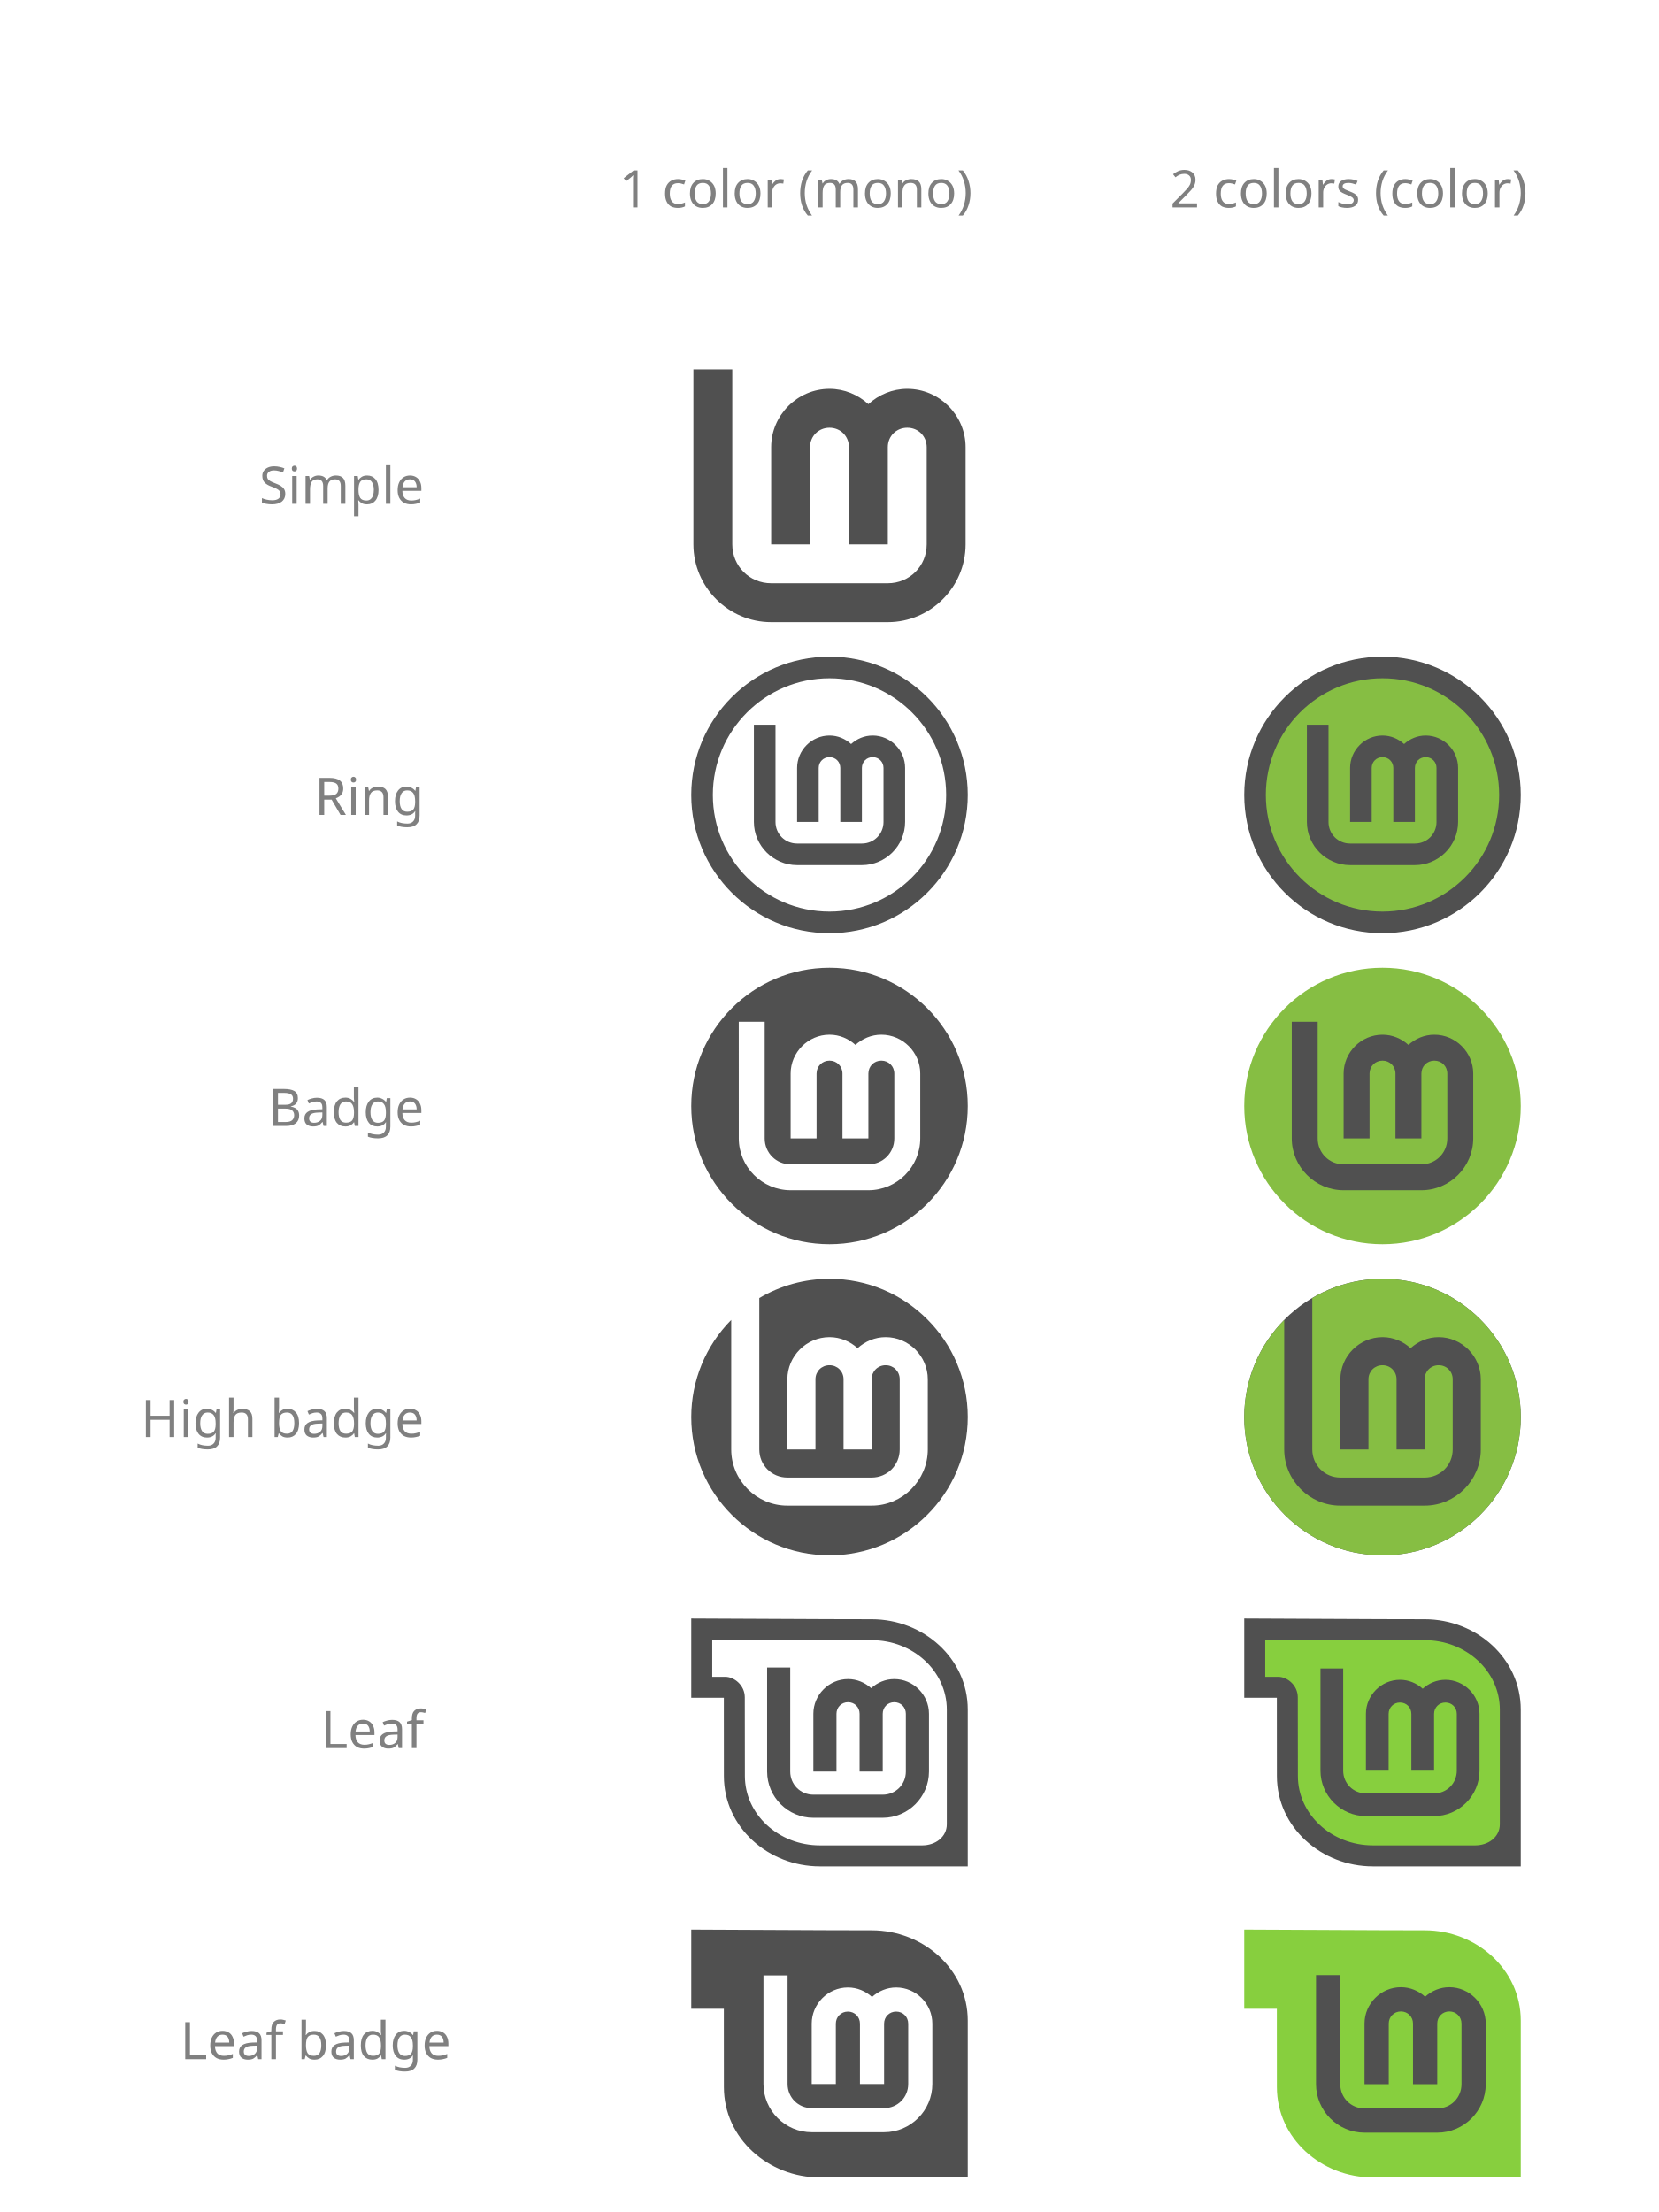
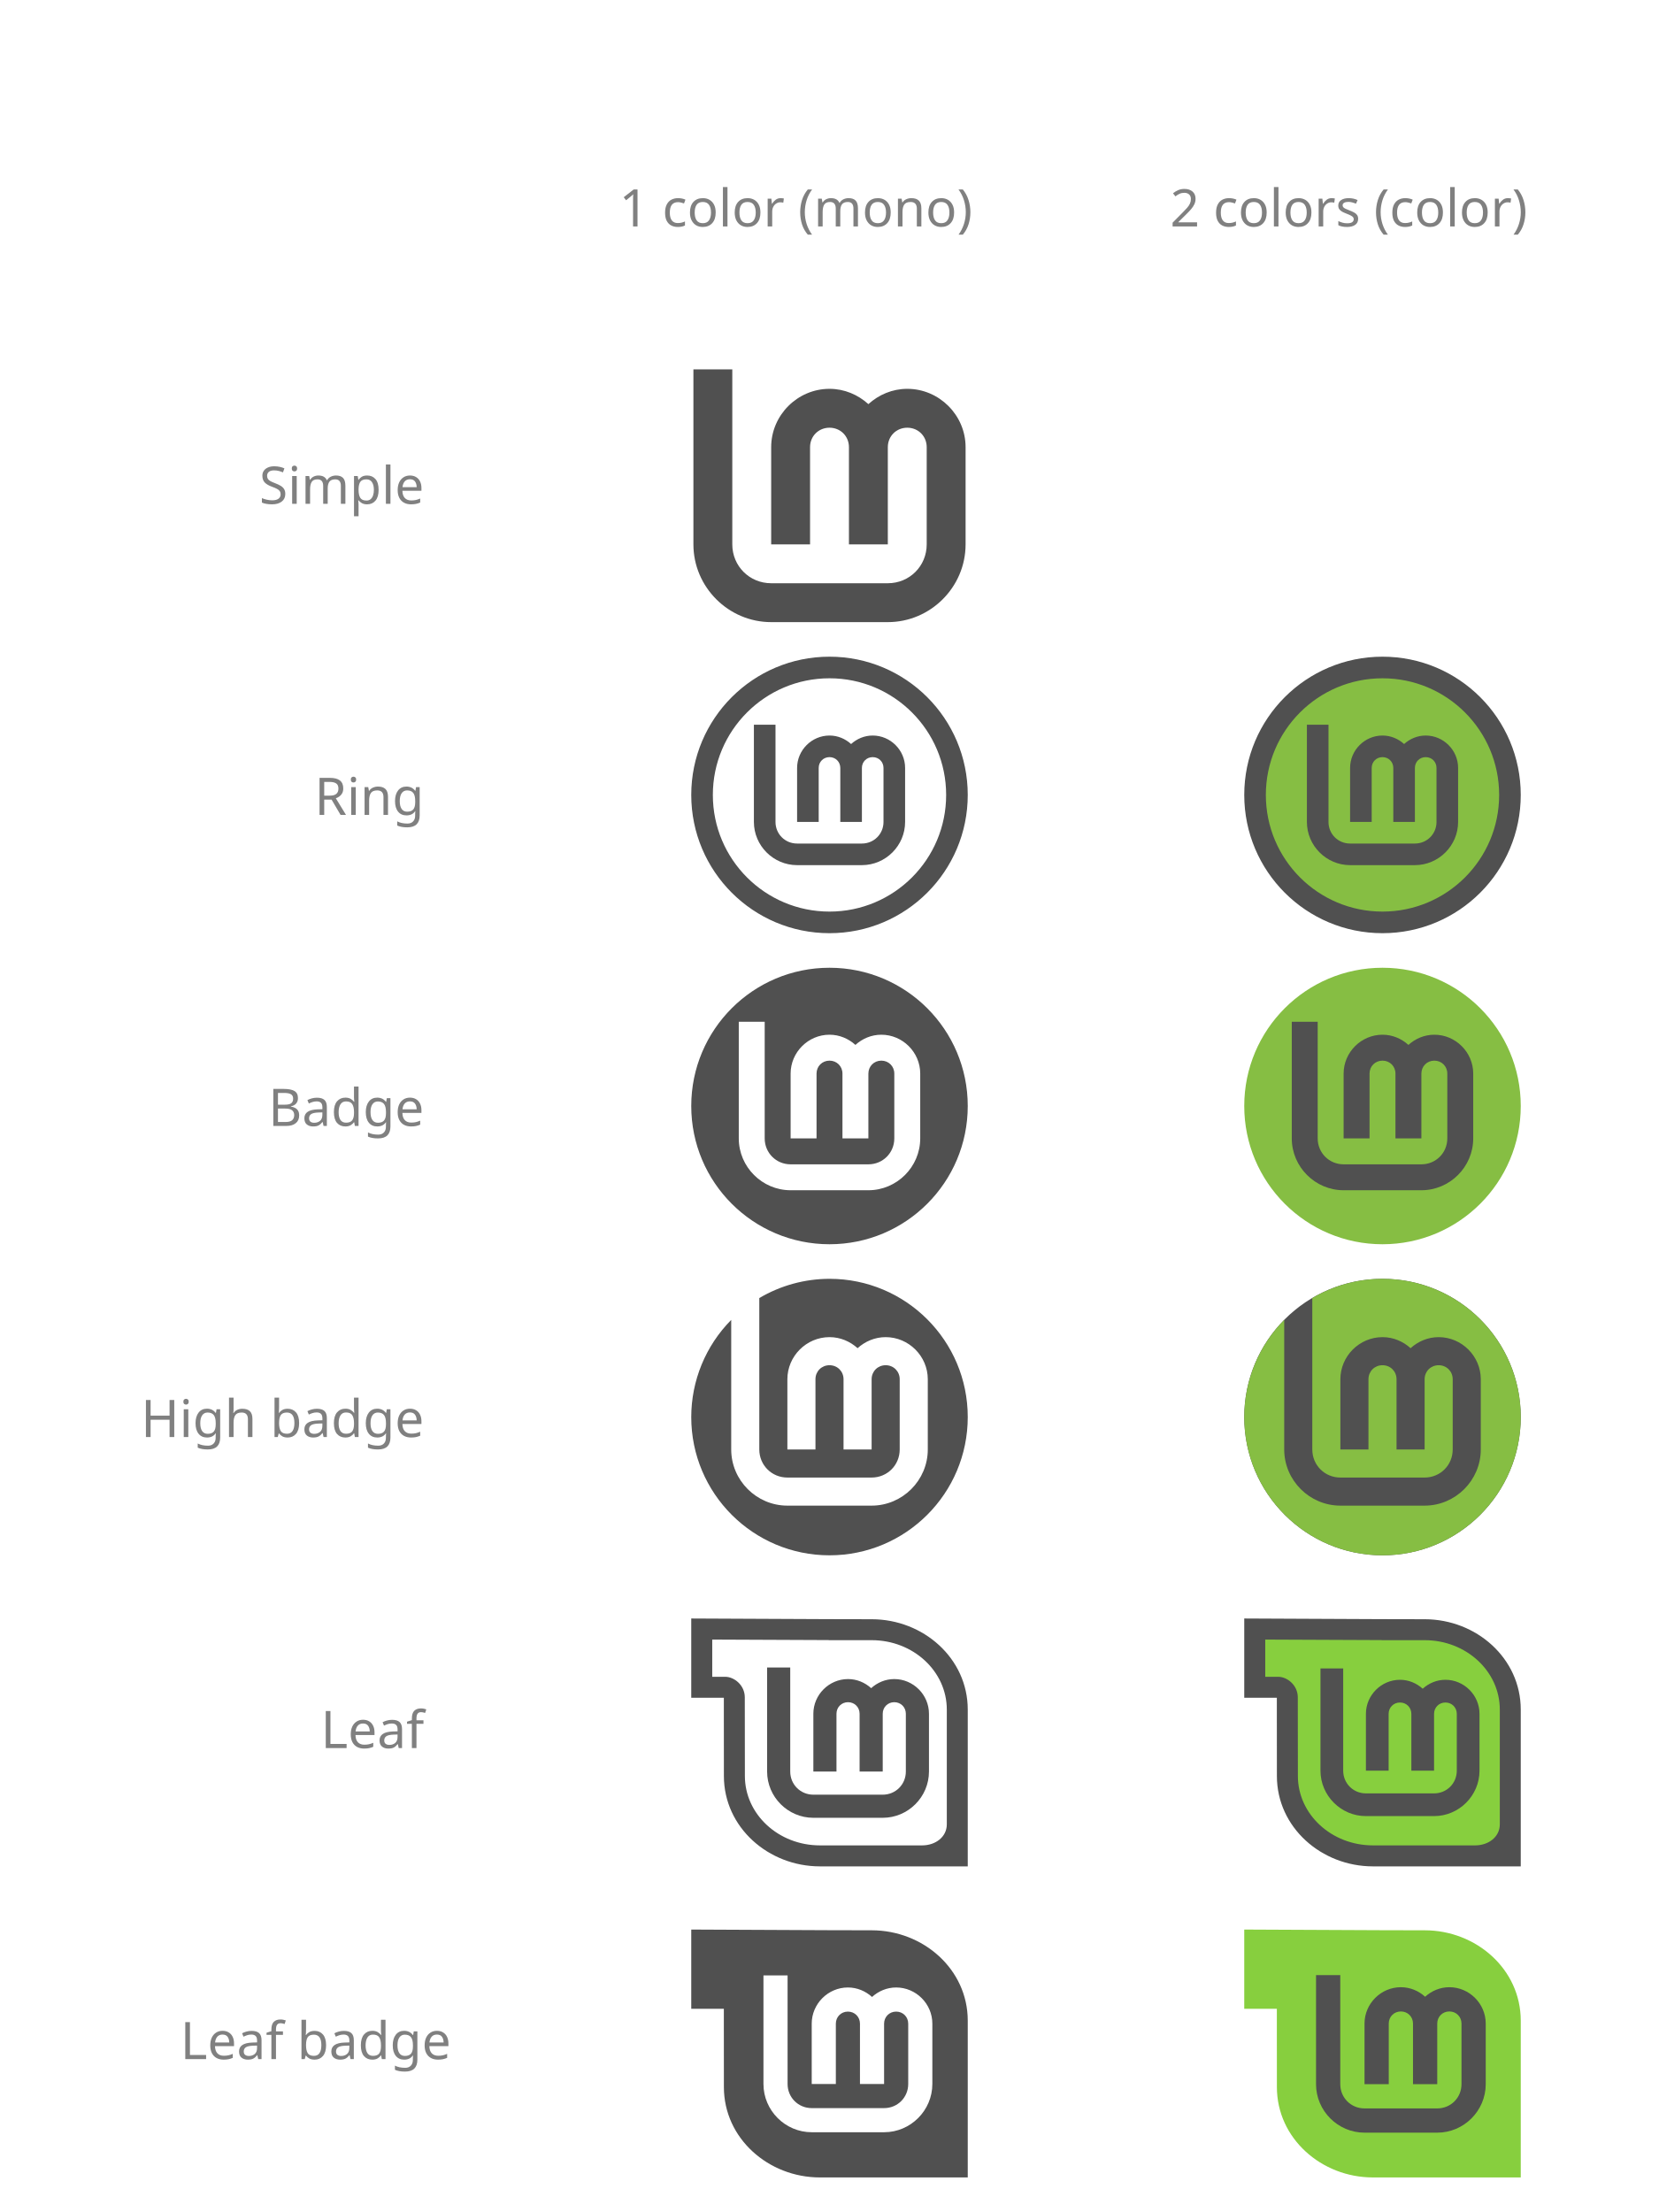
- <svg xmlns="http://www.w3.org/2000/svg" width="768" height="1024" viewBox="0 0 203.2 270.933" version="1.1" id="svg5">
+ <svg xmlns="http://www.w3.org/2000/svg" width="768" height="1024" viewBox="0 0 768 1024" version="1.1" id="svg5">
  <defs id="defs2" />
  <g id="layer1">
-     <text xml:space="preserve" style="font-size:6.35px;line-height:38.1px;font-family:sans-serif;text-align:end;text-anchor:end;stroke-width:0;stroke-miterlimit:4;stroke-dasharray:none;stroke:none;fill:#808080;fill-opacity:1" x="63.5" y="61.71" id="text23261">
-       <tspan id="tspan23259" style="fill:#808080;fill-opacity:1;stroke:none;stroke-width:0;stroke-miterlimit:4;stroke-dasharray:none;stroke-opacity:1" x="63.5" y="61.71">Simple</tspan>
-       <tspan style="fill:#808080;fill-opacity:1;stroke:none;stroke-width:0;stroke-miterlimit:4;stroke-dasharray:none;stroke-opacity:1" x="63.5" y="99.81" id="tspan23263">Ring</tspan>
-       <tspan style="fill:#808080;fill-opacity:1;stroke:none;stroke-width:0;stroke-miterlimit:4;stroke-dasharray:none;stroke-opacity:1" x="63.5" y="137.91" id="tspan23265">Badge</tspan>
-       <tspan style="fill:#808080;fill-opacity:1;stroke:none;stroke-width:0;stroke-miterlimit:4;stroke-dasharray:none;stroke-opacity:1" x="63.5" y="176.01" id="tspan23267">High badge</tspan>
-       <tspan style="fill:#808080;fill-opacity:1;stroke:none;stroke-width:0;stroke-miterlimit:4;stroke-dasharray:none;stroke-opacity:1" x="63.5" y="214.11" id="tspan23533">Leaf</tspan>
-       <tspan style="fill:#808080;fill-opacity:1;stroke:none;stroke-width:0;stroke-miterlimit:4;stroke-dasharray:none;stroke-opacity:1" x="63.5" y="252.21" id="tspan23535">Leaf badge</tspan>
+     <text xml:space="preserve" style="font-size:24px;line-height:144px;font-family:sans-serif;text-align:end;text-anchor:end;fill:#808080;fill-opacity:1;stroke:none;stroke-width:0;stroke-miterlimit:4;stroke-dasharray:none" x="240" y="233.235" id="text23261">
+       <tspan id="tspan23259" style="fill:#808080;fill-opacity:1;stroke:none;stroke-width:0;stroke-miterlimit:4;stroke-dasharray:none;stroke-opacity:1" x="240" y="233.235">Simple</tspan>
+       <tspan style="fill:#808080;fill-opacity:1;stroke:none;stroke-width:0;stroke-miterlimit:4;stroke-dasharray:none;stroke-opacity:1" x="240" y="377.235" id="tspan23263">Ring</tspan>
+       <tspan style="fill:#808080;fill-opacity:1;stroke:none;stroke-width:0;stroke-miterlimit:4;stroke-dasharray:none;stroke-opacity:1" x="240" y="521.235" id="tspan23265">Badge</tspan>
+       <tspan style="fill:#808080;fill-opacity:1;stroke:none;stroke-width:0;stroke-miterlimit:4;stroke-dasharray:none;stroke-opacity:1" x="240" y="665.235" id="tspan23267">High badge</tspan>
+       <tspan style="fill:#808080;fill-opacity:1;stroke:none;stroke-width:0;stroke-miterlimit:4;stroke-dasharray:none;stroke-opacity:1" x="240" y="809.235" id="tspan23533">Leaf</tspan>
+       <tspan style="fill:#808080;fill-opacity:1;stroke:none;stroke-width:0;stroke-miterlimit:4;stroke-dasharray:none;stroke-opacity:1" x="240" y="953.235" id="tspan23535">Leaf badge</tspan>
    </text>
-     <text xml:space="preserve" style="font-size:6.35px;line-height:1.25;font-family:sans-serif;text-align:center;text-anchor:middle;stroke-width:0;stroke-miterlimit:4;stroke-dasharray:none;stroke:none;fill:#808080;fill-opacity:1" x="101.6" y="25.4" id="text45348">
-       <tspan id="tspan45346" style="fill:#808080;fill-opacity:1;stroke:none;stroke-width:0;stroke-miterlimit:4;stroke-dasharray:none;stroke-opacity:1" x="101.6" y="25.4">1 color (mono)</tspan>
+     <text xml:space="preserve" style="font-size:24px;line-height:1.25;font-family:sans-serif;text-align:center;text-anchor:middle;fill:#808080;fill-opacity:1;stroke:none;stroke-width:0;stroke-miterlimit:4;stroke-dasharray:none" x="383.998" y="104.836" id="text45348">
+       <tspan id="tspan45346" style="fill:#808080;fill-opacity:1;stroke:none;stroke-width:0;stroke-miterlimit:4;stroke-dasharray:none;stroke-opacity:1" x="383.998" y="104.836">1 color (mono)</tspan>
    </text>
-     <text xml:space="preserve" style="font-size:6.35px;line-height:1.25;font-family:sans-serif;text-align:center;text-anchor:middle;stroke-width:0;stroke-miterlimit:4;stroke-dasharray:none;stroke:none;fill:#808080;fill-opacity:1" x="169.333" y="25.4" id="text50832">
-       <tspan id="tspan50830" style="fill:#808080;fill-opacity:1;stroke:none;stroke-width:0;stroke-miterlimit:4;stroke-dasharray:none;stroke-opacity:1" x="169.333" y="25.4">2 colors (color)</tspan>
+     <text xml:space="preserve" style="font-size:24px;line-height:1.25;font-family:sans-serif;text-align:center;text-anchor:middle;fill:#808080;fill-opacity:1;stroke:none;stroke-width:0;stroke-miterlimit:4;stroke-dasharray:none" x="639.993" y="104.836" id="text50832">
+       <tspan id="tspan50830" style="fill:#808080;fill-opacity:1;stroke:none;stroke-width:0;stroke-miterlimit:4;stroke-dasharray:none;stroke-opacity:1" x="639.993" y="104.836">2 colors (color)</tspan>
    </text>
-     <path style="color:#000000;fill:#505050;fill-opacity:1;stroke:none;stroke-width:0.265;-inkscape-stroke:none" d="m 84.931,45.244 v 21.431 c 0,5.232 4.293,9.525 9.525,9.525 h 14.288 c 5.232,0 9.525,-4.293 9.525,-9.525 v -11.906 c 0,-3.917 -3.227,-7.144 -7.144,-7.144 -1.83,0 -3.493,0.723 -4.763,1.873 -1.27,-1.15 -2.933,-1.873 -4.763,-1.873 -3.917,0 -7.144,3.227 -7.144,7.144 v 11.906 h 4.763 v -11.906 c 0,-1.343 1.038,-2.381 2.381,-2.381 1.343,0 2.381,1.038 2.381,2.381 v 11.906 h 4.763 v -11.906 c 0,-1.343 1.038,-2.381 2.381,-2.381 1.343,0 2.381,1.038 2.381,2.381 v 11.906 c 0,2.658 -2.104,4.763 -4.763,4.763 H 94.456 c -2.658,0 -4.763,-2.104 -4.763,-4.763 v -21.431 z" id="path4193" />
-     <g id="layer3" transform="matrix(0.1322917,0,0,0.1322917,144.1979,70.84219)">
-       <circle style="fill:#86be43;fill-opacity:1;stroke:#505050;stroke-width:20;stroke-miterlimit:4;stroke-dasharray:none;stroke-opacity:1" id="path32" cx="190" cy="200.5" r="118" />
-       <path style="color:#000000;fill:#505050;fill-opacity:1;stroke:none;stroke-width:1;-inkscape-stroke:none" d="m 120,135.5 v 90 c 0,21.973 18.027,40 40,40 h 60 c 21.973,0 40,-18.027 40,-40 v -50 c 0,-16.45 -13.55,-30 -30,-30 -7.685,0 -14.667,3.038 -20,7.866 -5.333,-4.829 -12.315,-7.866 -20,-7.866 -16.45,0 -30,13.55 -30,30 v 50 h 20 v -50 c 0,-5.641 4.359,-10 10,-10 5.641,0 10,4.359 10,10 v 50 h 20 v -50 c 0,-5.641 4.359,-10 10,-10 5.641,0 10,4.359 10,10 v 50 c 0,11.164 -8.836,20 -20,20 h -60 c -11.164,0 -20,-8.836 -20,-20 v -90 z" id="path4193-3" />
+     <path style="color:#000000;fill:#505050;fill-opacity:1;stroke:none;stroke-width:0.265;-inkscape-stroke:none" d="m 321,171 v 81 c 0,19.776 16.224,36 36,36 h 54 c 19.776,0 36,-16.224 36,-36 v -45 c 0,-14.805 -12.195,-27 -27,-27 -6.916,0 -13.2,2.734 -18,7.08 -4.8,-4.346 -11.084,-7.08 -18,-7.08 -14.805,0 -27,12.195 -27,27 v 45 h 18 v -45 c 0,-5.077 3.923,-9 9,-9 5.077,0 9,3.923 9,9 v 45 h 18 v -45 c 0,-5.077 3.923,-9 9,-9 5.077,0 9,3.923 9,9 v 45 c 0,10.048 -7.952,18 -18,18 h -54 c -10.048,0 -18,-7.952 -18,-18 v -81 z" id="path4193" />
+     <g id="layer3-6" transform="matrix(0.4999999,0,0,0.4999999,535,403.0004)" style="stroke-width:0.265">
+       <circle style="fill:#86be43;stroke:none;stroke-width:0;stroke-miterlimit:4;stroke-dasharray:none" id="path40" cx="210" cy="218" r="128" />
+       <path style="color:#000000;fill:#505050;stroke-width:0.318;-inkscape-stroke:none" d="m 126,140 v 108 c 0,26.367 21.632,48 48,48 h 72 c 26.367,0 48,-21.633 48,-48 v -60 c 0,-19.74 -16.26,-36 -36,-36 -9.222,0 -17.6,3.645 -24,9.439 -6.4,-5.794 -14.778,-9.439 -24,-9.439 -19.74,0 -36,16.26 -36,36 v 60 h 24 v -60 c 0,-6.77 5.23,-12 12,-12 6.77,0 12,5.23 12,12 v 60 h 24 v -60 c 0,-6.77 5.23,-12 12,-12 6.77,0 12,5.23 12,12 v 60 c 0,13.397 -10.603,24 -24,24 h -72 c -13.397,0 -24,-10.603 -24,-24 v -108 z" id="path4193-7" />
    </g>
-     <g id="layer3-6" transform="matrix(0.1322917,0,0,0.1322917,141.5521,106.6271)">
-       <circle style="fill:#86be43;stroke:none;stroke-width:0;stroke-miterlimit:4;stroke-dasharray:none" id="path40" cx="210" cy="218" r="128" />
-       <path style="color:#000000;fill:#505050;stroke-width:1.2;-inkscape-stroke:none" d="m 126,140 v 108 c 0,26.367 21.632,48 48,48 h 72 c 26.367,0 48,-21.633 48,-48 v -60 c 0,-19.74 -16.26,-36 -36,-36 -9.222,0 -17.6,3.645 -24,9.439 -6.4,-5.794 -14.778,-9.439 -24,-9.439 -19.74,0 -36,16.26 -36,36 v 60 h 24 v -60 c 0,-6.77 5.23,-12 12,-12 6.77,0 12,5.23 12,12 v 60 h 24 v -60 c 0,-6.77 5.23,-12 12,-12 6.77,0 12,5.23 12,12 v 60 c 0,13.397 -10.603,24 -24,24 h -72 c -13.397,0 -24,-10.603 -24,-24 v -108 z" id="path4193-7" />
-     </g>
-     <g id="g987" transform="matrix(0.3195537,0,0,0.3195537,166.8979,111.6748)" style="stroke-width:0.375">
-       <g transform="matrix(0.5405418,0,0,0.5405418,-308.3569,3.60485)" id="g4824-3-4-8" style="stroke-width:0.375">
-         <g id="g5159" style="stroke-width:0.375">
-           <path style="display:inline;opacity:1;fill:#87cf3e;fill-opacity:1;fill-rule:evenodd;stroke-width:0.423" d="m 671.91,642.974 c 0,-25.208 0,-84.674 0,-84.674 0,-28.289 -24.808,-51.22 -55.417,-51.22 h -31.769 v -0.068 L 498.799,506.636 v 30.895 c 0,0 7.016,0 13.19,0 9.207,0 10.833,6.356 10.833,15.153 l 0.068,54.618 c 0,28.289 24.808,51.22 55.383,51.22 h 75.49 c 9.678,0 18.146,-6.129 18.146,-15.548 z" id="path2576-0-3-7-4-8" />
-           <path d="m 577.772,670.247 c -36.459,0 -68.098,-27.639 -68.098,-64.065 l -0.033,-44.229 V 550.674 H 486.526 v -56.197 l 97.475,0.459 30.492,0.066 c 36.492,0 68.098,27.606 68.098,64.065 V 670.247 H 577.772 v 0 0 z m 89.967,-29.824 c 0,-24.22 0,-81.356 0,-81.356 0,-27.18 -23.836,-49.213 -53.246,-49.213 h -30.524 v -0.066 l -82.557,-0.361 v 26.393 c 0,0 3.316,0 9.248,0 6.279,0 13.834,5.9 13.834,14.559 l 0.066,55.769 c 0,27.18 23.836,49.213 53.213,49.213 h 72.531 c 9.299,0 17.435,-5.889 17.435,-14.939 z" style="display:inline;overflow:visible;visibility:visible;fill:#505050;fill-opacity:1;fill-rule:evenodd;stroke:none;stroke-width:0.423;marker:none;enable-background:accumulate" id="path4210-8-6-5-7-3" />
+     <g id="g987" transform="matrix(1.207762,0,0,1.207762,630.795,422.0781)" style="stroke-width:0.099">
+       <g transform="matrix(0.5405418,0,0,0.5405418,-308.3569,3.60485)" id="g4824-3-4-8" style="stroke-width:0.099">
+         <g id="g5159" style="stroke-width:0.099">
+           <path style="display:inline;opacity:1;fill:#87cf3e;fill-opacity:1;fill-rule:evenodd;stroke-width:0.112" d="m 671.91,642.974 c 0,-25.208 0,-84.674 0,-84.674 0,-28.289 -24.808,-51.22 -55.417,-51.22 h -31.769 v -0.068 L 498.799,506.636 v 30.895 c 0,0 7.016,0 13.19,0 9.207,0 10.833,6.356 10.833,15.153 l 0.068,54.618 c 0,28.289 24.808,51.22 55.383,51.22 h 75.49 c 9.678,0 18.146,-6.129 18.146,-15.548 z" id="path2576-0-3-7-4-8" />
+           <path d="m 577.772,670.247 c -36.459,0 -68.098,-27.639 -68.098,-64.065 l -0.033,-44.229 V 550.674 H 486.526 v -56.197 l 97.475,0.459 30.492,0.066 c 36.492,0 68.098,27.606 68.098,64.065 V 670.247 H 577.772 v 0 0 z m 89.967,-29.824 c 0,-24.22 0,-81.356 0,-81.356 0,-27.18 -23.836,-49.213 -53.246,-49.213 h -30.524 v -0.066 l -82.557,-0.361 v 26.393 c 0,0 3.316,0 9.248,0 6.279,0 13.834,5.9 13.834,14.559 l 0.066,55.769 c 0,27.18 23.836,49.213 53.213,49.213 h 72.531 c 9.299,0 17.435,-5.889 17.435,-14.939 z" style="display:inline;overflow:visible;visibility:visible;fill:#505050;fill-opacity:1;fill-rule:evenodd;stroke:none;stroke-width:0.112;marker:none;enable-background:accumulate" id="path4210-8-6-5-7-3" />
        </g>
      </g>
-       <g style="fill:#505050;fill-opacity:1;stroke-width:0.375" id="layer3-2-5-2-2" transform="matrix(0.2721259,0,0,0.2721259,-37.92239,261.7272)">
-         <path style="color:#000000;font-style:normal;font-variant:normal;font-weight:normal;font-stretch:normal;font-size:medium;line-height:normal;font-family:sans-serif;font-variant-ligatures:normal;font-variant-position:normal;font-variant-caps:normal;font-variant-numeric:normal;font-variant-alternates:normal;font-feature-settings:normal;text-indent:0;text-align:start;text-decoration:none;text-decoration-line:none;text-decoration-style:solid;text-decoration-color:#000000;letter-spacing:normal;word-spacing:normal;text-transform:none;writing-mode:lr-tb;direction:ltr;text-orientation:mixed;dominant-baseline:auto;baseline-shift:baseline;text-anchor:start;white-space:normal;shape-padding:0;clip-rule:nonzero;display:inline;overflow:visible;visibility:visible;opacity:1;isolation:auto;mix-blend-mode:normal;color-interpolation:sRGB;color-interpolation-filters:linearRGB;solid-color:#000000;solid-opacity:1;vector-effect:none;fill:#505050;fill-opacity:1;fill-rule:nonzero;stroke:none;stroke-width:12;stroke-linecap:butt;stroke-linejoin:miter;stroke-miterlimit:4;stroke-dasharray:none;stroke-dashoffset:0;stroke-opacity:1;color-rendering:auto;image-rendering:auto;shape-rendering:auto;text-rendering:auto;enable-background:accumulate" d="m 80,104 v 144 c 0,35.157 28.843,64 64,64 h 96 c 35.157,0 64,-28.843 64,-64 v -80 c 0,-26.32 -21.68,-48 -48,-48 -12.296,0 -23.467,4.86 -32,12.586 C 215.467,124.86 204.296,120 192,120 c -26.32,0 -48,21.68 -48,48 v 80 h 32 v -80 c 0,-9.026 6.974,-16 16,-16 9.026,0 16,6.974 16,16 v 80 h 32 v -80 c 0,-9.026 6.974,-16 16,-16 9.026,0 16,6.974 16,16 v 80 c 0,17.863 -14.137,32 -32,32 h -96 c -17.863,0 -32,-14.137 -32,-32 V 104 Z" id="path4193-6-9-2-91" />
+       <g style="fill:#505050;fill-opacity:1;stroke-width:0.099" id="layer3-2-5-2-2" transform="matrix(0.2721259,0,0,0.2721259,-37.92239,261.7272)">
+         <path style="color:#000000;font-style:normal;font-variant:normal;font-weight:normal;font-stretch:normal;font-size:medium;line-height:normal;font-family:sans-serif;font-variant-ligatures:normal;font-variant-position:normal;font-variant-caps:normal;font-variant-numeric:normal;font-variant-alternates:normal;font-feature-settings:normal;text-indent:0;text-align:start;text-decoration:none;text-decoration-line:none;text-decoration-style:solid;text-decoration-color:#000000;letter-spacing:normal;word-spacing:normal;text-transform:none;writing-mode:lr-tb;direction:ltr;text-orientation:mixed;dominant-baseline:auto;baseline-shift:baseline;text-anchor:start;white-space:normal;shape-padding:0;clip-rule:nonzero;display:inline;overflow:visible;visibility:visible;opacity:1;isolation:auto;mix-blend-mode:normal;color-interpolation:sRGB;color-interpolation-filters:linearRGB;solid-color:#000000;solid-opacity:1;vector-effect:none;fill:#505050;fill-opacity:1;fill-rule:nonzero;stroke:none;stroke-width:3.175;stroke-linecap:butt;stroke-linejoin:miter;stroke-miterlimit:4;stroke-dasharray:none;stroke-dashoffset:0;stroke-opacity:1;color-rendering:auto;image-rendering:auto;shape-rendering:auto;text-rendering:auto;enable-background:accumulate" d="m 80,104 v 144 c 0,35.157 28.843,64 64,64 h 96 c 35.157,0 64,-28.843 64,-64 v -80 c 0,-26.32 -21.68,-48 -48,-48 -12.296,0 -23.467,4.86 -32,12.586 C 215.467,124.86 204.296,120 192,120 c -26.32,0 -48,21.68 -48,48 v 80 h 32 v -80 c 0,-9.026 6.974,-16 16,-16 9.026,0 16,6.974 16,16 v 80 h 32 v -80 c 0,-9.026 6.974,-16 16,-16 9.026,0 16,6.974 16,16 v 80 c 0,17.863 -14.137,32 -32,32 h -96 c -17.863,0 -32,-14.137 -32,-32 V 104 Z" id="path4193-6-9-2-91" />
      </g>
    </g>
-     <g id="g969" transform="matrix(0.7634046,0,0,0.7634046,68.70401,77.16545)" style="stroke-width:0.375">
-       <path id="rect1013-2" transform="scale(0.2645833)" d="m 414.369,788.049 v 48.057 h 19.77 V 845.75 l 0.025,37.824 c 0,31.151 27.059,54.789 58.238,54.789 h 89.637 V 843.283 c 0,-31.179 -27.029,-54.785 -58.236,-54.785 l -26.076,-0.059 z" style="opacity:1;fill:#87cf3e;fill-opacity:1;stroke:none;stroke-width:2.467;stroke-miterlimit:4;stroke-dasharray:none;stroke-opacity:1" />
-       <g id="layer3-2-3-6" transform="matrix(0.1215499,0,0,0.1215499,111.4279,203.1675)" style="stroke-width:0.375">
-         <path style="color:#000000;font-style:normal;font-variant:normal;font-weight:normal;font-stretch:normal;font-size:medium;line-height:normal;font-family:sans-serif;font-variant-ligatures:normal;font-variant-position:normal;font-variant-caps:normal;font-variant-numeric:normal;font-variant-alternates:normal;font-feature-settings:normal;text-indent:0;text-align:start;text-decoration:none;text-decoration-line:none;text-decoration-style:solid;text-decoration-color:#000000;letter-spacing:normal;word-spacing:normal;text-transform:none;writing-mode:lr-tb;direction:ltr;text-orientation:mixed;dominant-baseline:auto;baseline-shift:baseline;text-anchor:start;white-space:normal;shape-padding:0;clip-rule:nonzero;display:inline;overflow:visible;visibility:visible;opacity:1;isolation:auto;mix-blend-mode:normal;color-interpolation:sRGB;color-interpolation-filters:linearRGB;solid-color:#000000;solid-opacity:1;vector-effect:none;fill:#505050;fill-opacity:1;fill-rule:nonzero;stroke:none;stroke-width:12;stroke-linecap:butt;stroke-linejoin:miter;stroke-miterlimit:4;stroke-dasharray:none;stroke-dashoffset:0;stroke-opacity:1;color-rendering:auto;image-rendering:auto;shape-rendering:auto;text-rendering:auto;enable-background:accumulate" d="m 80,104 v 144 c 0,35.157 28.843,64 64,64 h 96 c 35.157,0 64,-28.843 64,-64 v -80 c 0,-26.32 -21.68,-48 -48,-48 -12.296,0 -23.467,4.86 -32,12.586 C 215.467,124.86 204.296,120 192,120 c -26.32,0 -48,21.68 -48,48 v 80 h 32 v -80 c 0,-9.026 6.974,-16 16,-16 9.026,0 16,6.974 16,16 v 80 h 32 v -80 c 0,-9.026 6.974,-16 16,-16 9.026,0 16,6.974 16,16 v 80 c 0,17.863 -14.137,32 -32,32 h -96 c -17.863,0 -32,-14.137 -32,-32 V 104 Z" id="path4193-6-7-1" />
+     <g id="g969" transform="matrix(2.885308,0,0,2.885308,259.6687,291.6493)" style="stroke-width:0.099">
+       <path id="rect1013-2" transform="scale(0.2645833)" d="m 414.369,788.049 v 48.057 h 19.77 V 845.75 l 0.025,37.824 c 0,31.151 27.059,54.789 58.238,54.789 h 89.637 V 843.283 c 0,-31.179 -27.029,-54.785 -58.236,-54.785 l -26.076,-0.059 z" style="opacity:1;fill:#87cf3e;fill-opacity:1;stroke:none;stroke-width:0.653;stroke-miterlimit:4;stroke-dasharray:none;stroke-opacity:1" />
+       <g id="layer3-2-3-6" transform="matrix(0.1215499,0,0,0.1215499,111.4279,203.1675)" style="stroke-width:0.099">
+         <path style="color:#000000;font-style:normal;font-variant:normal;font-weight:normal;font-stretch:normal;font-size:medium;line-height:normal;font-family:sans-serif;font-variant-ligatures:normal;font-variant-position:normal;font-variant-caps:normal;font-variant-numeric:normal;font-variant-alternates:normal;font-feature-settings:normal;text-indent:0;text-align:start;text-decoration:none;text-decoration-line:none;text-decoration-style:solid;text-decoration-color:#000000;letter-spacing:normal;word-spacing:normal;text-transform:none;writing-mode:lr-tb;direction:ltr;text-orientation:mixed;dominant-baseline:auto;baseline-shift:baseline;text-anchor:start;white-space:normal;shape-padding:0;clip-rule:nonzero;display:inline;overflow:visible;visibility:visible;opacity:1;isolation:auto;mix-blend-mode:normal;color-interpolation:sRGB;color-interpolation-filters:linearRGB;solid-color:#000000;solid-opacity:1;vector-effect:none;fill:#505050;fill-opacity:1;fill-rule:nonzero;stroke:none;stroke-width:3.175;stroke-linecap:butt;stroke-linejoin:miter;stroke-miterlimit:4;stroke-dasharray:none;stroke-dashoffset:0;stroke-opacity:1;color-rendering:auto;image-rendering:auto;shape-rendering:auto;text-rendering:auto;enable-background:accumulate" d="m 80,104 v 144 c 0,35.157 28.843,64 64,64 h 96 c 35.157,0 64,-28.843 64,-64 v -80 c 0,-26.32 -21.68,-48 -48,-48 -12.296,0 -23.467,4.86 -32,12.586 C 215.467,124.86 204.296,120 192,120 c -26.32,0 -48,21.68 -48,48 v 80 h 32 v -80 c 0,-9.026 6.974,-16 16,-16 9.026,0 16,6.974 16,16 v 80 h 32 v -80 c 0,-9.026 6.974,-16 16,-16 9.026,0 16,6.974 16,16 v 80 c 0,17.863 -14.137,32 -32,32 h -96 c -17.863,0 -32,-14.137 -32,-32 V 104 Z" id="path4193-6-7-1" />
      </g>
    </g>
-     <g id="g1427-3" transform="matrix(0.1322917,0,0,0.1322917,141.5521,144.7271)">
+     <g id="g1427-3" transform="matrix(0.4999999,0,0,0.4999999,535,547.0003)" style="stroke-width:0.265">
      <circle style="fill:#505050;fill-opacity:1;stroke:none;stroke-width:0;stroke-miterlimit:4;stroke-dasharray:none" id="circle553-6" cx="210" cy="218" r="128" />
      <path id="path40-0" style="fill:#86be43;stroke:none;stroke-width:0;stroke-miterlimit:4;stroke-dasharray:none" d="M 128,0 A 128,128 0 0 0 63,17.816 V 158 c 0,14.513 11.487,26 26,26 h 78 c 14.513,0 26,-11.487 26,-26 V 93 c 0,-7.334 -5.666,-13 -13,-13 -7.334,0 -13,5.666 -13,13 v 65 H 141 V 93 c 0,-7.334 -5.666,-13 -13,-13 -7.334,0 -13,5.666 -13,13 v 65 H 89 V 93 c 0,-21.385 17.615,-39 39,-39 9.99,0 19.067,3.949 26,10.227 C 160.933,57.949 170.01,54 180,54 c 21.385,0 39,17.615 39,39 v 65 c 0,28.565 -23.435,52 -52,52 H 89 C 60.435,210 37,186.565 37,158 V 38.049 A 128,128 0 0 0 0,128 128,128 0 0 0 128,256 128,128 0 0 0 256,128 128,128 0 0 0 128,0 Z" transform="translate(82.00001,90.00001)" />
    </g>
-     <g id="layer3-1" transform="matrix(0.1322917,0,0,0.1322917,76.46459,70.84219)">
-       <circle style="fill:none;fill-opacity:1;stroke:#505050;stroke-width:20;stroke-miterlimit:4;stroke-dasharray:none;stroke-opacity:1" id="path32-8" cx="190" cy="200.5" r="118" />
-       <path style="color:#000000;fill:#505050;fill-opacity:1;stroke:none;stroke-width:1;-inkscape-stroke:none" d="m 120,135.5 v 90 c 0,21.973 18.027,40 40,40 h 60 c 21.973,0 40,-18.027 40,-40 v -50 c 0,-16.45 -13.55,-30 -30,-30 -7.685,0 -14.667,3.038 -20,7.866 -5.333,-4.829 -12.315,-7.866 -20,-7.866 -16.45,0 -30,13.55 -30,30 v 50 h 20 v -50 c 0,-5.641 4.359,-10 10,-10 5.641,0 10,4.359 10,10 v 50 h 20 v -50 c 0,-5.641 4.359,-10 10,-10 5.641,0 10,4.359 10,10 v 50 c 0,11.164 -8.836,20 -20,20 h -60 c -11.164,0 -20,-8.836 -20,-20 v -90 z" id="path4193-79" />
-     </g>
-     <path id="path40-02" style="fill:#505050;fill-opacity:1;stroke:none;stroke-width:0;stroke-miterlimit:4;stroke-dasharray:none" d="M 101.6,118.533 A 16.933,16.933 0 0 0 84.667,135.467 16.933,16.933 0 0 0 101.6,152.4 16.933,16.933 0 0 0 118.533,135.467 16.933,16.933 0 0 0 101.6,118.533 Z m -11.113,6.615 h 3.175 v 14.287 c 0,1.772 1.403,3.175 3.175,3.175 h 9.525 c 1.772,0 3.175,-1.403 3.175,-3.175 v -7.938 c 0,-0.896 -0.692,-1.587 -1.587,-1.587 -0.896,0 -1.587,0.692 -1.587,1.587 v 7.938 h -3.175 v -7.938 c 0,-0.896 -0.692,-1.587 -1.587,-1.587 -0.896,0 -1.587,0.692 -1.587,1.587 v 7.938 h -3.175 v -7.938 c 0,-2.611 2.151,-4.763 4.763,-4.763 1.22,0 2.328,0.482 3.175,1.249 0.847,-0.767 1.955,-1.249 3.175,-1.249 2.611,0 4.763,2.151 4.763,4.763 v 7.938 c 0,3.488 -2.862,6.35 -6.35,6.35 h -9.525 c -3.488,0 -6.35,-2.862 -6.35,-6.35 z" />
-     <path id="path40-7" style="fill:#505050;fill-opacity:1;stroke:none;stroke-width:0;stroke-miterlimit:4;stroke-dasharray:none" d="m 101.6,156.633 a 16.933,16.933 0 0 0 -8.599,2.357 v 18.545 c 0,1.92 1.52,3.44 3.44,3.44 h 10.319 c 1.92,0 3.44,-1.52 3.44,-3.44 v -8.599 c 0,-0.97 -0.75,-1.72 -1.72,-1.72 -0.97,0 -1.72,0.75 -1.72,1.72 v 8.599 h -3.44 v -8.599 c 0,-0.97 -0.75,-1.72 -1.72,-1.72 -0.97,0 -1.72,0.75 -1.72,1.72 v 8.599 h -3.44 v -8.599 c 0,-2.829 2.33,-5.159 5.159,-5.159 1.322,0 2.522,0.522 3.44,1.353 0.917,-0.83 2.118,-1.353 3.44,-1.353 2.829,0 5.159,2.33 5.159,5.159 v 8.599 c 0,3.779 -3.1,6.879 -6.879,6.879 H 96.441 c -3.779,0 -6.879,-3.1 -6.879,-6.879 v -15.869 a 16.933,16.933 0 0 0 -4.895,11.9 16.933,16.933 0 0 0 16.933,16.933 16.933,16.933 0 0 0 16.933,-16.933 16.933,16.933 0 0 0 -16.933,-16.933 z" />
-     <g id="g1068" style="fill:#505050;fill-opacity:1;stroke-width:0.375" transform="matrix(0.7793395,0,0,0.7793395,76.99308,59.20095)">
-       <g style="fill:#505050;fill-opacity:1;stroke:none;stroke-width:0.375" transform="matrix(0.2216391,0,0,0.2216391,-7.751046,130.8682)" id="g4676">
-         <path d="m 170.642,390.247 c -36.459,0 -68.098,-27.639 -68.098,-64.065 l -0.033,-44.229 V 270.674 H 79.396 v -56.197 l 97.475,0.459 30.492,0.066 c 36.492,0 68.098,27.606 68.098,64.065 V 390.247 H 170.642 v 0 0 z m 89.967,-29.824 c 0,-24.22 0,-81.356 0,-81.356 0,-27.18 -23.836,-49.213 -53.246,-49.213 h -30.524 v -0.066 L 94.281,229.428 v 26.393 c 0,0 3.316,0 9.248,0 6.279,0 13.834,5.9 13.834,14.559 l 0.066,55.769 c 0,27.18 23.836,49.213 53.213,49.213 h 72.531 c 9.299,0 17.435,-5.889 17.435,-14.939 z" style="display:inline;overflow:visible;visibility:visible;fill:#505050;fill-opacity:1;fill-rule:evenodd;stroke:none;stroke-width:0.423;marker:none;enable-background:accumulate" id="path4210-8-3-3" />
+     <path id="path40-02" style="fill:#505050;fill-opacity:1;stroke:none;stroke-width:0;stroke-miterlimit:4;stroke-dasharray:none" d="m 384,448 a 64,64 0 0 0 -64,64 64,64 0 0 0 64,64 64,64 0 0 0 64,-64 64,64 0 0 0 -64,-64 z m -42,25 h 12 v 54 c 0,6.698 5.302,12 12,12 h 36 c 6.699,0 12,-5.301 12,-12 v -30 c 0,-3.385 -2.615,-6 -6,-6 -3.385,0 -6,2.615 -6,6 v 30 h -12 v -30 c 0,-3.385 -2.615,-6 -6,-6 -3.385,0 -6,2.615 -6,6 v 30 h -12 v -30 c 0,-9.87 8.13,-18 18,-18 4.611,0 8.8,1.823 12,4.72 3.2,-2.897 7.389,-4.72 12,-4.72 9.87,0 18,8.13 18,18 v 30 c 0,13.184 -10.816,24 -24,24 h -36 c -13.184,0 -24,-10.816 -24,-24 z" />
+     <path id="path40-7" style="fill:#505050;fill-opacity:1;stroke:none;stroke-width:0;stroke-miterlimit:4;stroke-dasharray:none" d="m 384,592 a 64,64 0 0 0 -32.5,8.908 v 70.092 c 0,7.257 5.743,13 13,13 h 39 c 7.257,0 13,-5.743 13,-13 v -32.5 c 0,-3.667 -2.833,-6.5 -6.5,-6.5 -3.667,0 -6.5,2.833 -6.5,6.5 v 32.5 h -13 v -32.5 c 0,-3.667 -2.833,-6.5 -6.5,-6.5 -3.667,0 -6.5,2.833 -6.5,6.5 v 32.5 h -13 v -32.5 c 0,-10.693 8.807,-19.5 19.5,-19.5 4.995,0 9.533,1.975 13,5.113 3.467,-3.139 8.005,-5.113 13,-5.113 10.693,0 19.5,8.807 19.5,19.5 v 32.5 c 0,14.282 -11.718,26 -26,26 h -39 c -14.282,0 -26,-11.718 -26,-26 v -59.976 a 64,64 0 0 0 -18.5,44.976 64,64 0 0 0 64,64 64,64 0 0 0 64,-64 64,64 0 0 0 -64,-64 z" />
+     <g id="g1068" style="fill:#505050;fill-opacity:1;stroke-width:0.099" transform="matrix(2.945535,0,0,2.945535,290.9974,223.752)">
+       <g style="fill:#505050;fill-opacity:1;stroke:none;stroke-width:0.099" transform="matrix(0.2216391,0,0,0.2216391,-7.751046,130.8682)" id="g4676">
+         <path d="m 170.642,390.247 c -36.459,0 -68.098,-27.639 -68.098,-64.065 l -0.033,-44.229 V 270.674 H 79.396 v -56.197 l 97.475,0.459 30.492,0.066 c 36.492,0 68.098,27.606 68.098,64.065 V 390.247 H 170.642 v 0 0 z m 89.967,-29.824 c 0,-24.22 0,-81.356 0,-81.356 0,-27.18 -23.836,-49.213 -53.246,-49.213 h -30.524 v -0.066 L 94.281,229.428 v 26.393 c 0,0 3.316,0 9.248,0 6.279,0 13.834,5.9 13.834,14.559 l 0.066,55.769 c 0,27.18 23.836,49.213 53.213,49.213 h 72.531 c 9.299,0 17.435,-5.889 17.435,-14.939 z" style="display:inline;overflow:visible;visibility:visible;fill:#505050;fill-opacity:1;fill-rule:evenodd;stroke:none;stroke-width:0.112;marker:none;enable-background:accumulate" id="path4210-8-3-3" />
      </g>
-       <g style="fill:#505050;fill-opacity:1;stroke-width:0.375" id="layer3-2-5-2-5" transform="matrix(0.1135612,0,0,0.1135612,12.68408,174.2968)">
-         <path style="color:#000000;font-style:normal;font-variant:normal;font-weight:normal;font-stretch:normal;font-size:medium;line-height:normal;font-family:sans-serif;font-variant-ligatures:normal;font-variant-position:normal;font-variant-caps:normal;font-variant-numeric:normal;font-variant-alternates:normal;font-feature-settings:normal;text-indent:0;text-align:start;text-decoration:none;text-decoration-line:none;text-decoration-style:solid;text-decoration-color:#000000;letter-spacing:normal;word-spacing:normal;text-transform:none;writing-mode:lr-tb;direction:ltr;text-orientation:mixed;dominant-baseline:auto;baseline-shift:baseline;text-anchor:start;white-space:normal;shape-padding:0;clip-rule:nonzero;display:inline;overflow:visible;visibility:visible;opacity:1;isolation:auto;mix-blend-mode:normal;color-interpolation:sRGB;color-interpolation-filters:linearRGB;solid-color:#000000;solid-opacity:1;vector-effect:none;fill:#505050;fill-opacity:1;fill-rule:nonzero;stroke:none;stroke-width:12;stroke-linecap:butt;stroke-linejoin:miter;stroke-miterlimit:4;stroke-dasharray:none;stroke-dashoffset:0;stroke-opacity:1;color-rendering:auto;image-rendering:auto;shape-rendering:auto;text-rendering:auto;enable-background:accumulate" d="m 80,104 v 144 c 0,35.157 28.843,64 64,64 h 96 c 35.157,0 64,-28.843 64,-64 v -80 c 0,-26.32 -21.68,-48 -48,-48 -12.296,0 -23.467,4.86 -32,12.586 C 215.467,124.86 204.296,120 192,120 c -26.32,0 -48,21.68 -48,48 v 80 h 32 v -80 c 0,-9.026 6.974,-16 16,-16 9.026,0 16,6.974 16,16 v 80 h 32 v -80 c 0,-9.026 6.974,-16 16,-16 9.026,0 16,6.974 16,16 v 80 c 0,17.863 -14.137,32 -32,32 h -96 c -17.863,0 -32,-14.137 -32,-32 V 104 Z" id="path4193-6-9-2-6" />
+       <g style="fill:#505050;fill-opacity:1;stroke-width:0.099" id="layer3-2-5-2-5" transform="matrix(0.1135612,0,0,0.1135612,12.68408,174.2968)">
+         <path style="color:#000000;font-style:normal;font-variant:normal;font-weight:normal;font-stretch:normal;font-size:medium;line-height:normal;font-family:sans-serif;font-variant-ligatures:normal;font-variant-position:normal;font-variant-caps:normal;font-variant-numeric:normal;font-variant-alternates:normal;font-feature-settings:normal;text-indent:0;text-align:start;text-decoration:none;text-decoration-line:none;text-decoration-style:solid;text-decoration-color:#000000;letter-spacing:normal;word-spacing:normal;text-transform:none;writing-mode:lr-tb;direction:ltr;text-orientation:mixed;dominant-baseline:auto;baseline-shift:baseline;text-anchor:start;white-space:normal;shape-padding:0;clip-rule:nonzero;display:inline;overflow:visible;visibility:visible;opacity:1;isolation:auto;mix-blend-mode:normal;color-interpolation:sRGB;color-interpolation-filters:linearRGB;solid-color:#000000;solid-opacity:1;vector-effect:none;fill:#505050;fill-opacity:1;fill-rule:nonzero;stroke:none;stroke-width:3.175;stroke-linecap:butt;stroke-linejoin:miter;stroke-miterlimit:4;stroke-dasharray:none;stroke-dashoffset:0;stroke-opacity:1;color-rendering:auto;image-rendering:auto;shape-rendering:auto;text-rendering:auto;enable-background:accumulate" d="m 80,104 v 144 c 0,35.157 28.843,64 64,64 h 96 c 35.157,0 64,-28.843 64,-64 v -80 c 0,-26.32 -21.68,-48 -48,-48 -12.296,0 -23.467,4.86 -32,12.586 C 215.467,124.86 204.296,120 192,120 c -26.32,0 -48,21.68 -48,48 v 80 h 32 v -80 c 0,-9.026 6.974,-16 16,-16 9.026,0 16,6.974 16,16 v 80 h 32 v -80 c 0,-9.026 6.974,-16 16,-16 9.026,0 16,6.974 16,16 v 80 c 0,17.863 -14.137,32 -32,32 h -96 c -17.863,0 -32,-14.137 -32,-32 V 104 Z" id="path4193-6-9-2-6" />
      </g>
    </g>
-     <path style="fill:#505050;fill-opacity:1;stroke:none;stroke-width:0.498;stroke-miterlimit:4;stroke-dasharray:none;stroke-opacity:1" d="m 84.667,236.339 v 9.707 h 3.993 v 1.948 l 0.005,7.64 c 0,6.292 5.465,11.066 11.763,11.066 h 18.105 v -19.204 c 0,-6.298 -5.46,-11.066 -11.763,-11.066 l -5.267,-0.012 z m 8.844,5.616 h 2.955 v 13.298 c 0,1.65 1.306,2.955 2.955,2.955 h 8.865 c 1.65,0 2.955,-1.306 2.955,-2.955 v -7.388 c 0,-0.834 -0.644,-1.478 -1.477,-1.478 -0.834,0 -1.478,0.644 -1.478,1.478 v 7.388 h -2.955 v -7.388 c 0,-0.834 -0.644,-1.478 -1.477,-1.478 -0.834,0 -1.477,0.644 -1.477,1.478 v 7.388 h -2.955 v -7.388 c 0,-2.431 2.002,-4.432 4.432,-4.432 1.135,0 2.167,0.448 2.955,1.162 0.788,-0.713 1.82,-1.162 2.955,-1.162 2.431,0 4.432,2.002 4.432,4.432 v 7.388 c 0,3.247 -2.664,5.91 -5.91,5.91 h -8.865 c -3.247,0 -5.91,-2.664 -5.91,-5.91 z" id="rect1013" />
+     <path style="fill:#505050;fill-opacity:1;stroke:none;stroke-width:0.498;stroke-miterlimit:4;stroke-dasharray:none;stroke-opacity:1" d="m 320,893.248 v 36.688 h 15.091 v 7.362 l 0.019,28.876 c 0,23.781 20.657,41.826 44.459,41.826 h 68.431 v -72.585 c 0,-23.802 -20.635,-41.824 -44.459,-41.824 l -19.907,-0.045 z m 33.428,21.227 h 11.169 v 50.261 c 0,6.235 4.935,11.17 11.169,11.17 h 33.506 c 6.235,0 11.169,-4.935 11.169,-11.17 v -27.922 c 0,-3.15 -2.433,-5.586 -5.583,-5.586 -3.15,0 -5.586,2.436 -5.586,5.586 v 27.922 h -11.169 v -27.922 c 0,-3.15 -2.433,-5.586 -5.583,-5.586 -3.15,0 -5.583,2.436 -5.583,5.586 v 27.922 h -11.169 v -27.922 c 0,-9.187 7.566,-16.753 16.753,-16.753 4.292,0 8.191,1.694 11.169,4.391 2.978,-2.697 6.878,-4.391 11.169,-4.391 9.187,0 16.753,7.566 16.753,16.753 v 27.922 c 0,12.271 -10.068,22.339 -22.339,22.339 h -33.506 c -12.271,0 -22.339,-10.068 -22.339,-22.339 z" id="rect1013" />
+     <g id="layer3" transform="matrix(0.5,0,0,0.5,289,267.75)">
+       <circle style="fill:none;fill-opacity:1;stroke:#505050;stroke-width:20;stroke-miterlimit:4;stroke-dasharray:none;stroke-opacity:1" id="path32" cx="190" cy="200.5" r="118" />
+       <path style="color:#000000;fill:#505050;fill-opacity:1;stroke:none;stroke-width:0;-inkscape-stroke:none" d="m 120,135.5 v 90 c 0,21.973 18.027,40 40,40 h 60 c 21.973,0 40,-18.027 40,-40 v -50 c 0,-16.45 -13.55,-30 -30,-30 -7.685,0 -14.667,3.038 -20,7.866 -5.333,-4.829 -12.315,-7.866 -20,-7.866 -16.45,0 -30,13.55 -30,30 v 50 h 20 v -50 c 0,-5.641 4.359,-10 10,-10 5.641,0 10,4.359 10,10 v 50 h 20 v -50 c 0,-5.641 4.359,-10 10,-10 5.641,0 10,4.359 10,10 v 50 c 0,11.164 -8.836,20 -20,20 h -60 c -11.164,0 -20,-8.836 -20,-20 v -90 z" id="path4193-3" />
+     </g>
+     <g id="layer3-67" transform="matrix(0.5,0,0,0.5,545,267.75)">
+       <circle style="fill:#86be43;fill-opacity:1;stroke:#505050;stroke-width:20;stroke-miterlimit:4;stroke-dasharray:none;stroke-opacity:1" id="path32-5" cx="190" cy="200.5" r="118" />
+       <path style="color:#000000;fill:#505050;fill-opacity:1;stroke:none;stroke-width:0;-inkscape-stroke:none" d="m 120,135.5 v 90 c 0,21.973 18.027,40 40,40 h 60 c 21.973,0 40,-18.027 40,-40 v -50 c 0,-16.45 -13.55,-30 -30,-30 -7.685,0 -14.667,3.038 -20,7.866 -5.333,-4.829 -12.315,-7.866 -20,-7.866 -16.45,0 -30,13.55 -30,30 v 50 h 20 v -50 c 0,-5.641 4.359,-10 10,-10 5.641,0 10,4.359 10,10 v 50 h 20 v -50 c 0,-5.641 4.359,-10 10,-10 5.641,0 10,4.359 10,10 v 50 c 0,11.164 -8.836,20 -20,20 h -60 c -11.164,0 -20,-8.836 -20,-20 v -90 z" id="path4193-35" />
+     </g>
  </g>
</svg>
